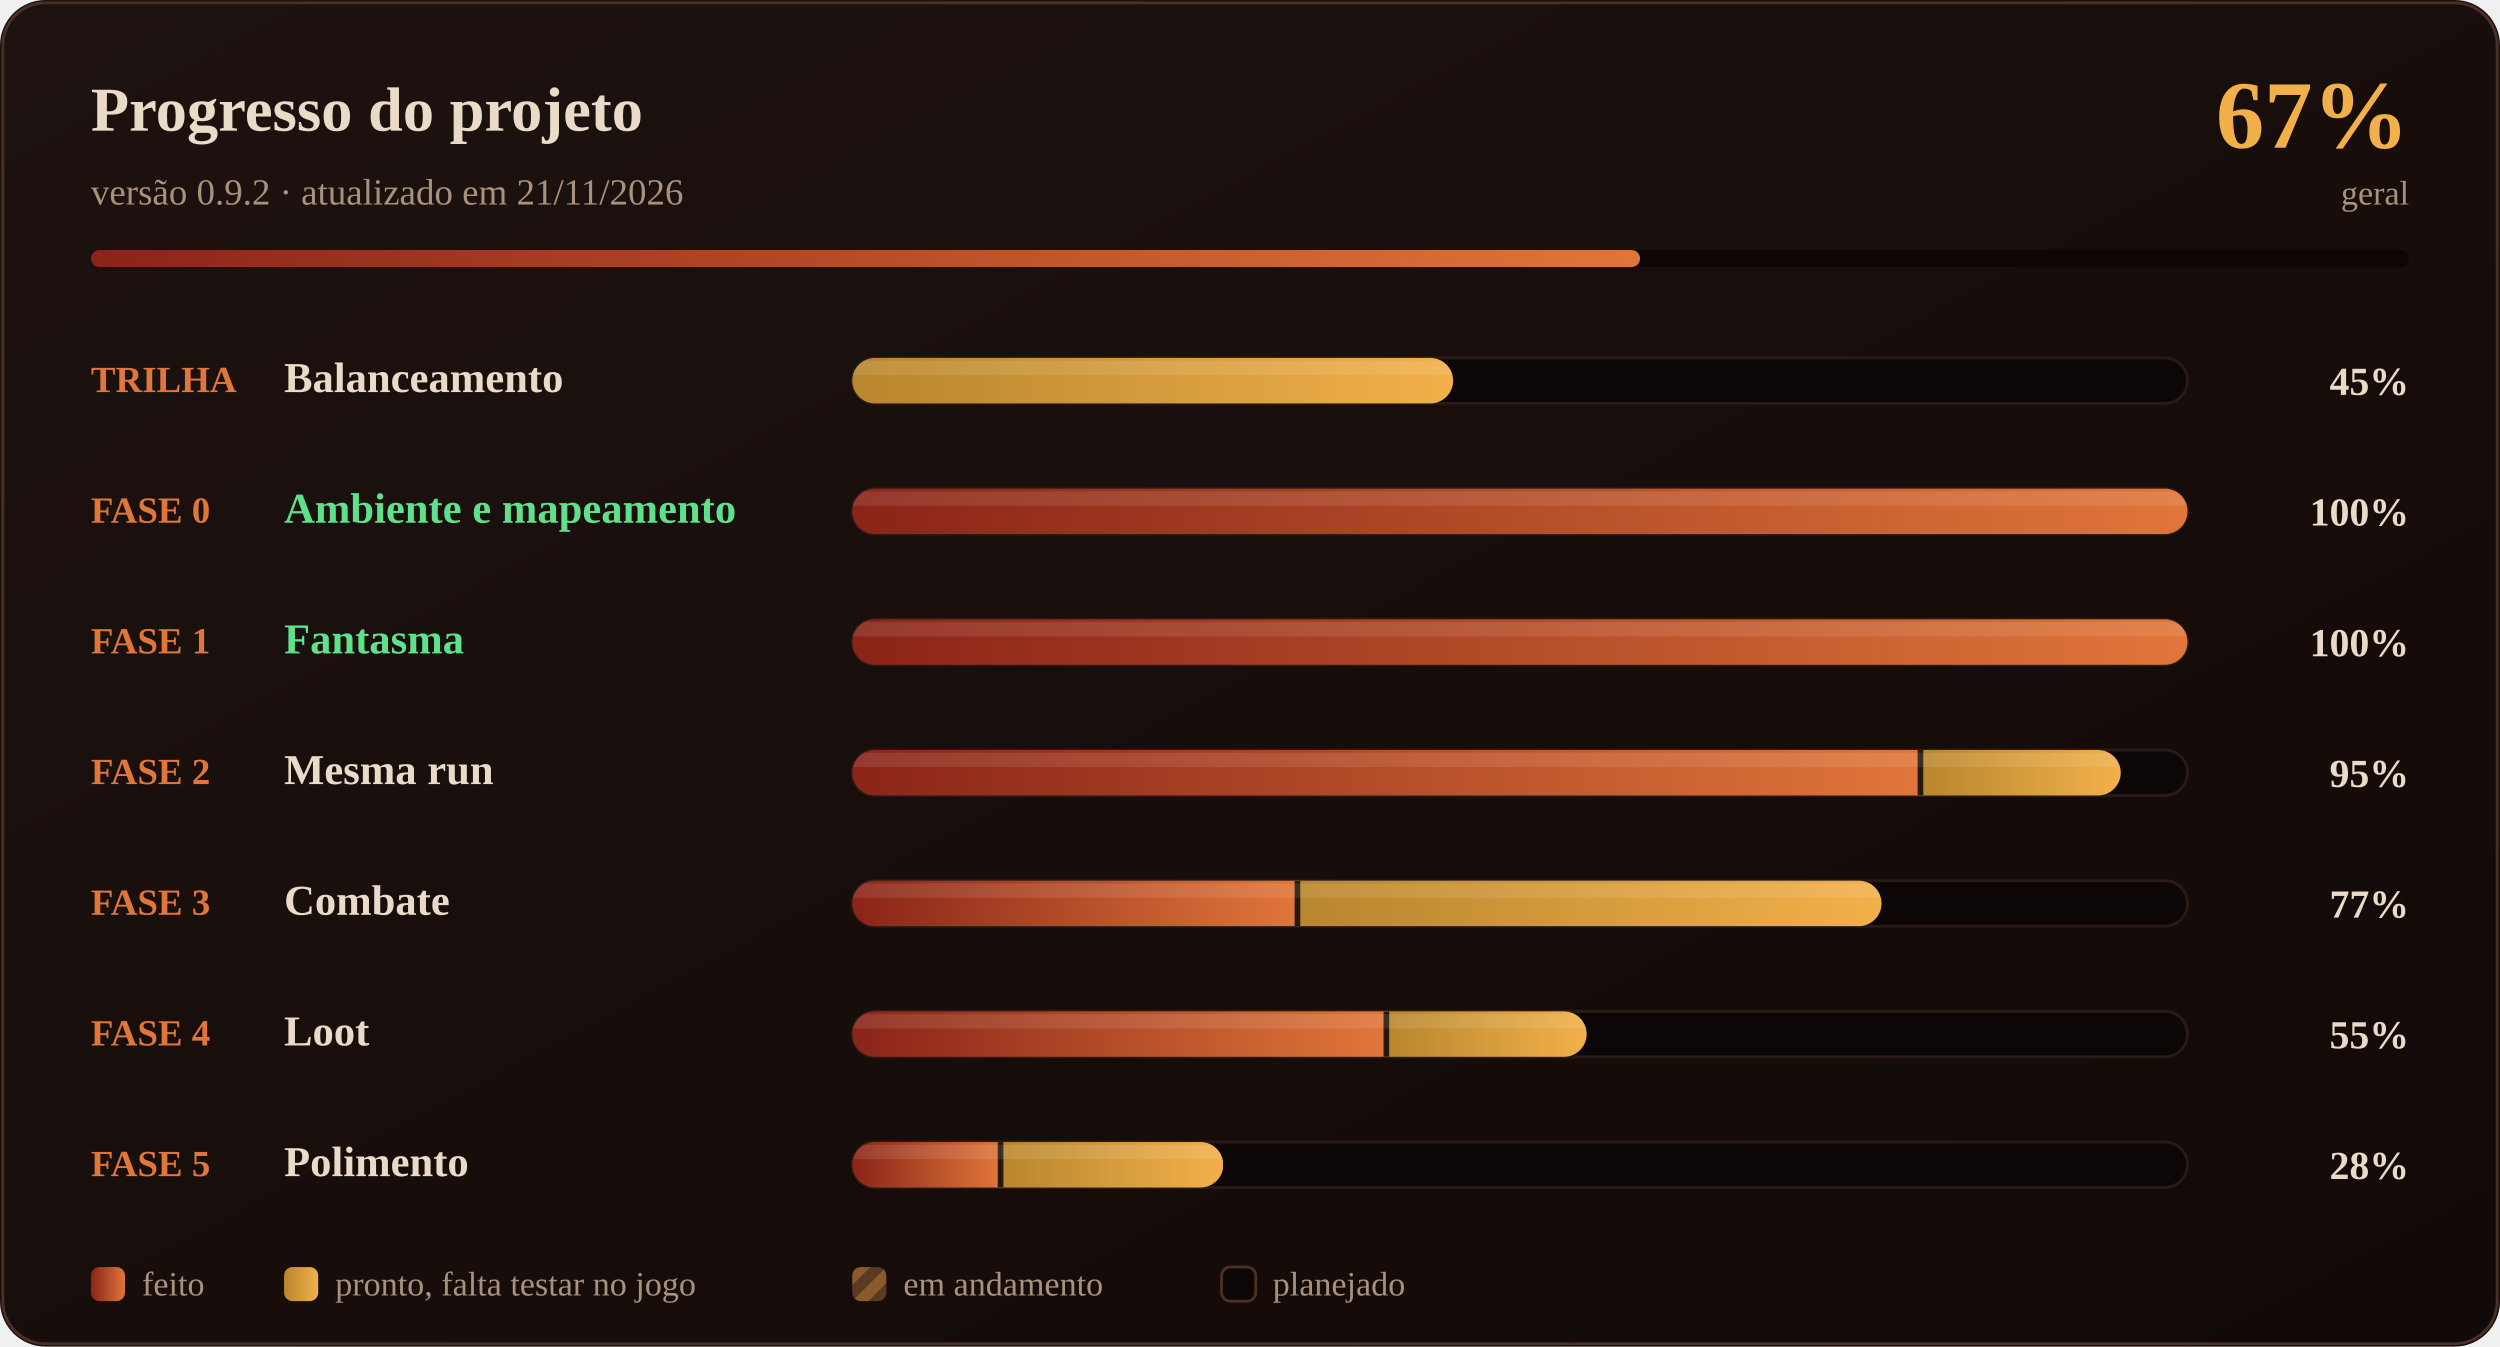
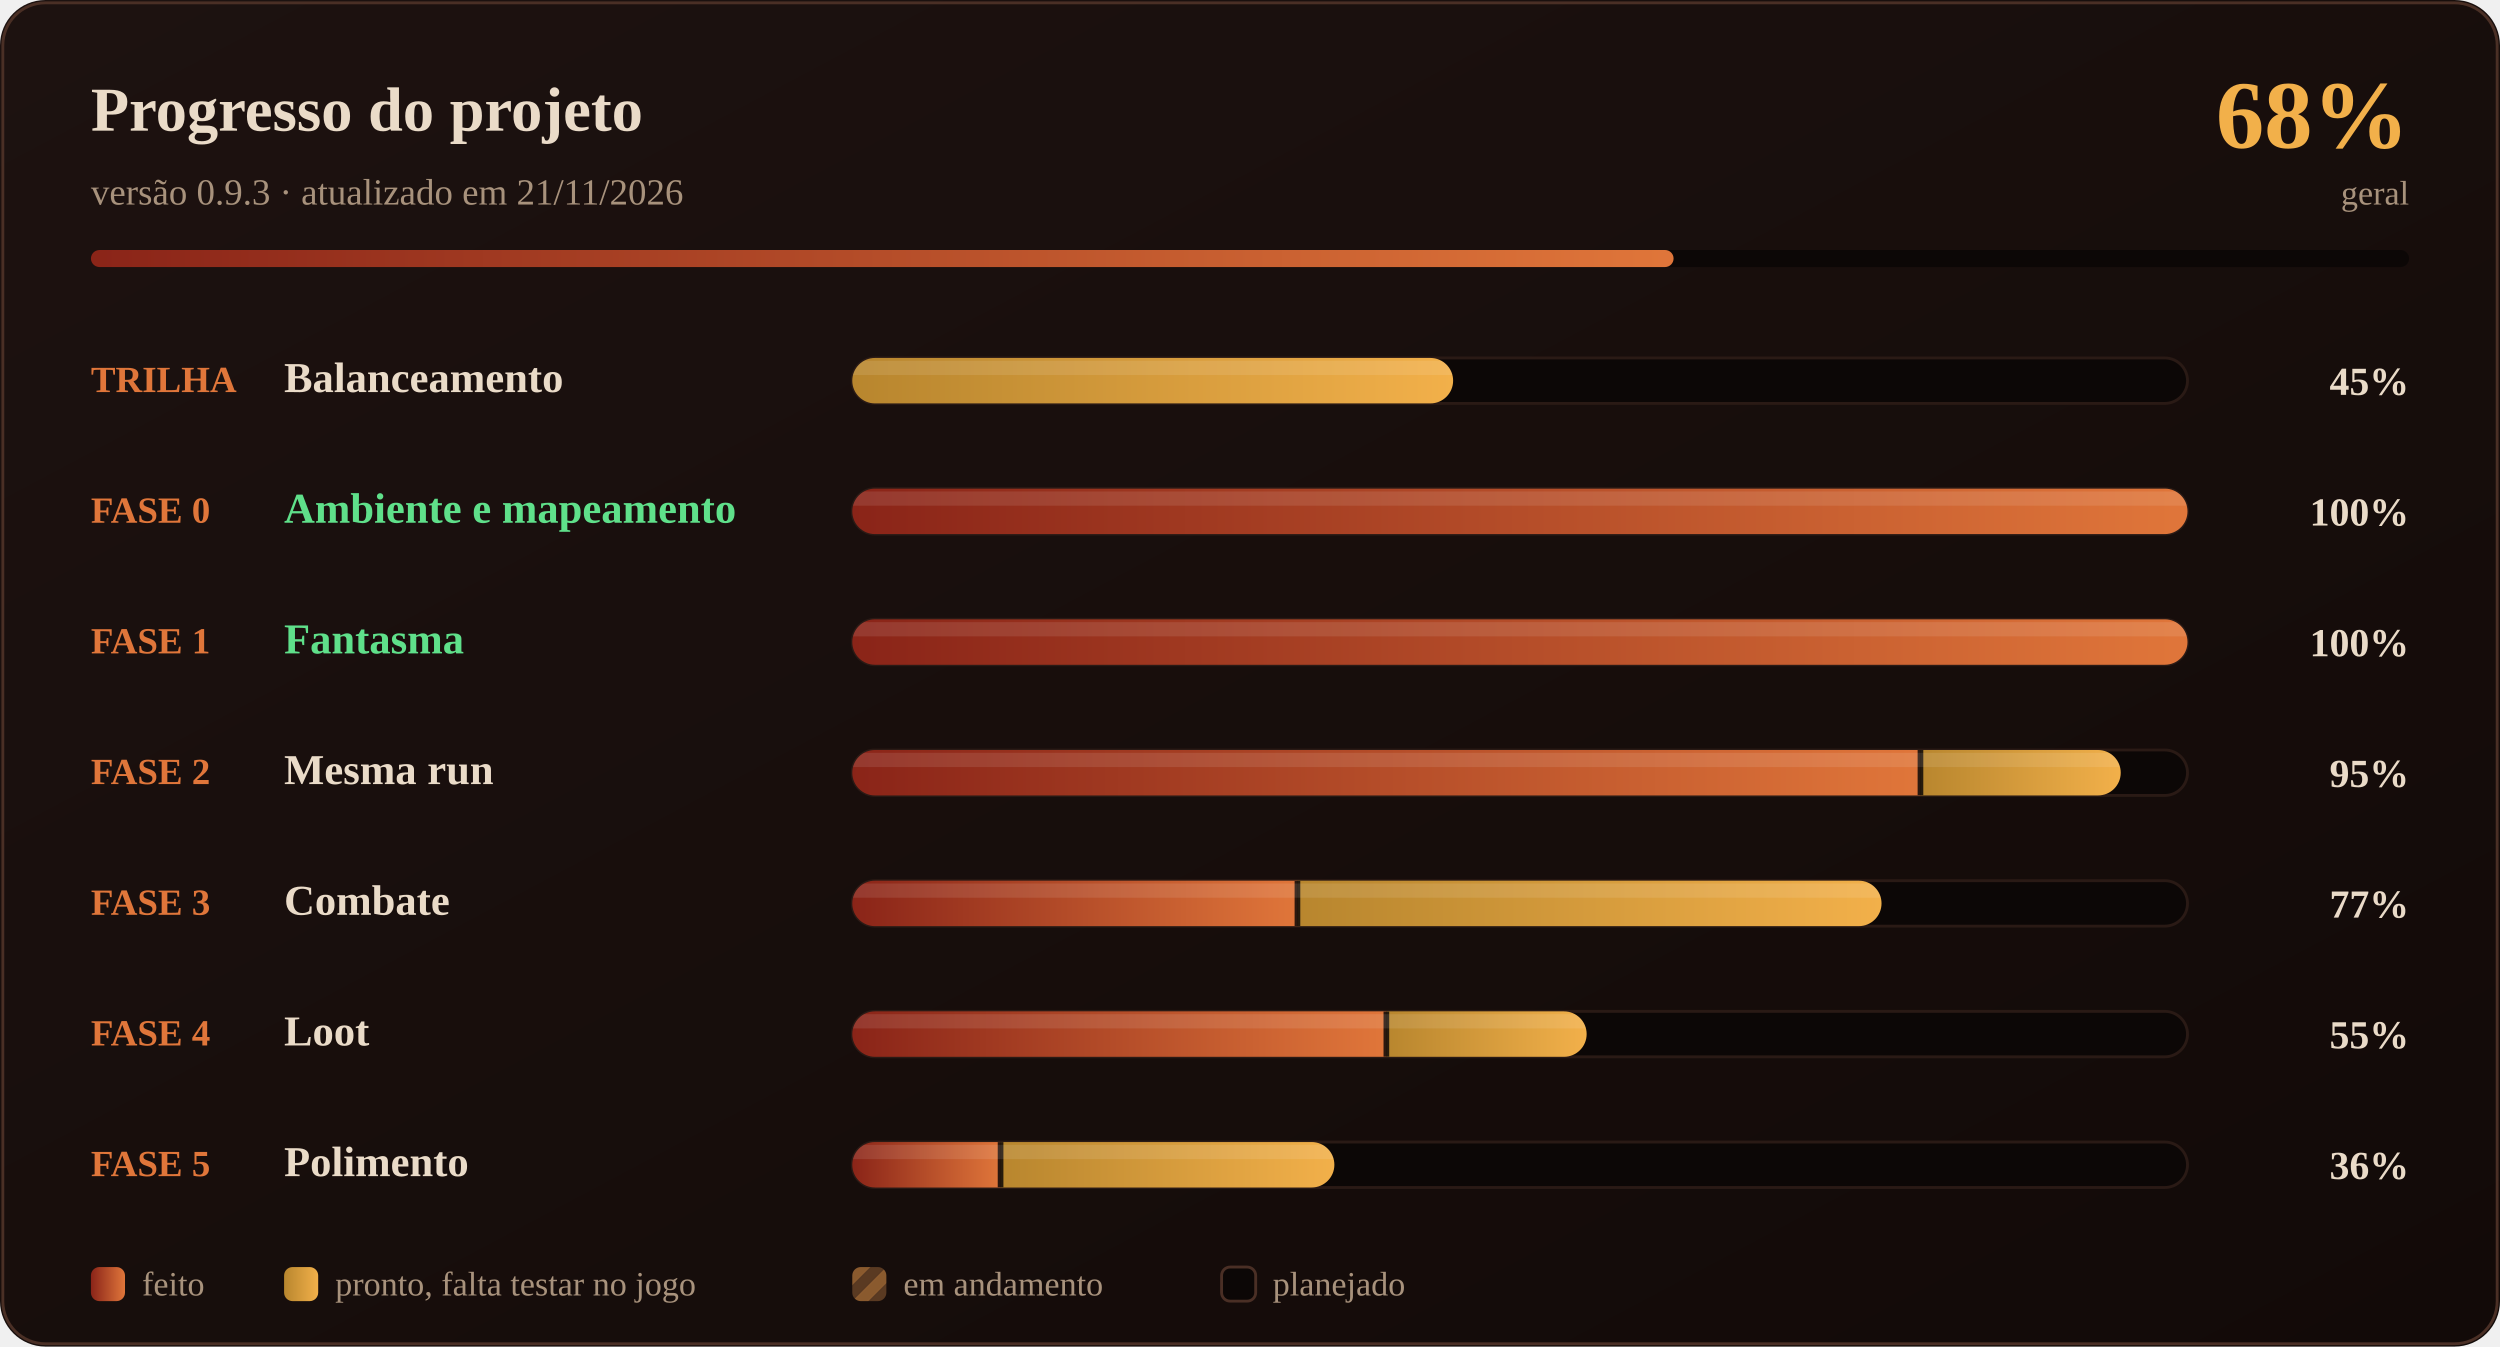
<svg xmlns="http://www.w3.org/2000/svg" width="880" height="474" viewBox="0 0 880 474" font-family="Georgia, 'Times New Roman', serif">
  <defs>
    <linearGradient id="fundo" x1="0" y1="0" x2="1" y2="1">
      <stop offset="0" stop-color="#1d1210" />
      <stop offset="1" stop-color="#120a08" />
    </linearGradient>
    <linearGradient id="fogo" x1="0" y1="0" x2="1" y2="0">
      <stop offset="0" stop-color="#8a2418" />
      <stop offset="1" stop-color="#e0763a" />
    </linearGradient>
    <linearGradient id="teste" x1="0" y1="0" x2="1" y2="0">
      <stop offset="0" stop-color="#b8862e" />
      <stop offset="1" stop-color="#f2b04a" />
    </linearGradient>
    <pattern id="andamento" width="8" height="8" patternUnits="userSpaceOnUse" patternTransform="rotate(45)">
      <rect width="8" height="8" fill="#5a3a22" />
      <rect width="4" height="8" fill="#8a5a2e" />
    </pattern>
  </defs>
  <rect width="880" height="474" rx="16" fill="url(#fundo)" />
  <rect x="1" y="1" width="878" height="472" rx="15" fill="none" stroke="#4a2f25" />
  <text x="32" y="46" fill="#eadbc8" font-size="22" font-weight="700">Progresso do projeto</text>
-   <text x="32" y="72" fill="#a8927c" font-size="13">versão 0.9.2 · atualizado em 21/11/2026</text>
-   <text x="848" y="52" fill="#f2b04a" font-size="34" font-weight="800" text-anchor="end">67%</text>
+   <text x="32" y="72" fill="#a8927c" font-size="13">versão 0.9.3 · atualizado em 21/11/2026</text>
+   <text x="848" y="52" fill="#f2b04a" font-size="34" font-weight="800" text-anchor="end">68%</text>
  <text x="848" y="72" fill="#a8927c" font-size="12" text-anchor="end">geral</text>
  <rect x="32" y="88" width="816" height="6" rx="3" fill="#0c0706" />
-   <rect x="32" y="88" width="545.3" height="6" rx="3" fill="url(#fogo)" />
+   <rect x="32" y="88" width="557.1" height="6" rx="3" fill="url(#fogo)" />
  <text x="32" y="138" fill="#e0763a" font-size="13" font-weight="700">TRILHA</text>
  <text x="100" y="138" fill="#eadbc8" font-size="15" font-weight="600">Balanceamento</text>
  <rect x="300" y="126" width="470" height="16" rx="8" fill="#0c0706" stroke="#2a1a15" />
  <clipPath id="barra0">
    <rect x="300" y="126" width="211.5" height="16" rx="8" />
  </clipPath>
  <g clip-path="url(#barra0)">
    <rect x="300.0" y="126" width="211.5" height="16" fill="url(#teste)" />
    <rect x="300" y="127" width="211.5" height="5" fill="#fff" opacity="0.10" />
  </g>
  <text x="848" y="139" fill="#eadbc8" font-size="14" font-weight="700" text-anchor="end">45%</text>
  <text x="32" y="184" fill="#e0763a" font-size="13" font-weight="700">FASE 0</text>
  <text x="100" y="184" fill="#5fe08a" font-size="15" font-weight="600">Ambiente e mapeamento</text>
  <rect x="300" y="172" width="470" height="16" rx="8" fill="#0c0706" stroke="#2a1a15" />
  <clipPath id="barra1">
    <rect x="300" y="172" width="470.0" height="16" rx="8" />
  </clipPath>
  <g clip-path="url(#barra1)">
    <rect x="300.0" y="172" width="470.0" height="16" fill="url(#fogo)" />
    <rect x="300" y="173" width="470.0" height="5" fill="#fff" opacity="0.10" />
  </g>
  <text x="848" y="185" fill="#eadbc8" font-size="14" font-weight="700" text-anchor="end">100%</text>
  <text x="32" y="230" fill="#e0763a" font-size="13" font-weight="700">FASE 1</text>
  <text x="100" y="230" fill="#5fe08a" font-size="15" font-weight="600">Fantasma</text>
  <rect x="300" y="218" width="470" height="16" rx="8" fill="#0c0706" stroke="#2a1a15" />
  <clipPath id="barra2">
    <rect x="300" y="218" width="470.0" height="16" rx="8" />
  </clipPath>
  <g clip-path="url(#barra2)">
    <rect x="300.0" y="218" width="470.0" height="16" fill="url(#fogo)" />
    <rect x="300" y="219" width="470.0" height="5" fill="#fff" opacity="0.10" />
  </g>
  <text x="848" y="231" fill="#eadbc8" font-size="14" font-weight="700" text-anchor="end">100%</text>
  <text x="32" y="276" fill="#e0763a" font-size="13" font-weight="700">FASE 2</text>
  <text x="100" y="276" fill="#eadbc8" font-size="15" font-weight="600">Mesma run</text>
  <rect x="300" y="264" width="470" height="16" rx="8" fill="#0c0706" stroke="#2a1a15" />
  <clipPath id="barra3">
    <rect x="300" y="264" width="446.5" height="16" rx="8" />
  </clipPath>
  <g clip-path="url(#barra3)">
    <rect x="300.0" y="264" width="376.0" height="16" fill="url(#fogo)" />
    <rect x="676.0" y="264" width="70.5" height="16" fill="url(#teste)" />
    <rect x="675.0" y="264" width="2" height="16" fill="#0c0706" opacity="0.85" />
    <rect x="300" y="265" width="446.5" height="5" fill="#fff" opacity="0.10" />
  </g>
  <text x="848" y="277" fill="#eadbc8" font-size="14" font-weight="700" text-anchor="end">95%</text>
  <text x="32" y="322" fill="#e0763a" font-size="13" font-weight="700">FASE 3</text>
  <text x="100" y="322" fill="#eadbc8" font-size="15" font-weight="600">Combate</text>
  <rect x="300" y="310" width="470" height="16" rx="8" fill="#0c0706" stroke="#2a1a15" />
  <clipPath id="barra4">
    <rect x="300" y="310" width="362.3" height="16" rx="8" />
  </clipPath>
  <g clip-path="url(#barra4)">
    <rect x="300.0" y="310" width="156.7" height="16" fill="url(#fogo)" />
    <rect x="456.7" y="310" width="205.6" height="16" fill="url(#teste)" />
    <rect x="455.7" y="310" width="2" height="16" fill="#0c0706" opacity="0.85" />
    <rect x="300" y="311" width="362.3" height="5" fill="#fff" opacity="0.10" />
  </g>
  <text x="848" y="323" fill="#eadbc8" font-size="14" font-weight="700" text-anchor="end">77%</text>
  <text x="32" y="368" fill="#e0763a" font-size="13" font-weight="700">FASE 4</text>
  <text x="100" y="368" fill="#eadbc8" font-size="15" font-weight="600">Loot</text>
  <rect x="300" y="356" width="470" height="16" rx="8" fill="#0c0706" stroke="#2a1a15" />
  <clipPath id="barra5">
    <rect x="300" y="356" width="258.5" height="16" rx="8" />
  </clipPath>
  <g clip-path="url(#barra5)">
    <rect x="300.0" y="356" width="188.0" height="16" fill="url(#fogo)" />
    <rect x="488.0" y="356" width="70.5" height="16" fill="url(#teste)" />
    <rect x="487.0" y="356" width="2" height="16" fill="#0c0706" opacity="0.85" />
    <rect x="300" y="357" width="258.5" height="5" fill="#fff" opacity="0.10" />
  </g>
  <text x="848" y="369" fill="#eadbc8" font-size="14" font-weight="700" text-anchor="end">55%</text>
  <text x="32" y="414" fill="#e0763a" font-size="13" font-weight="700">FASE 5</text>
  <text x="100" y="414" fill="#eadbc8" font-size="15" font-weight="600">Polimento</text>
  <rect x="300" y="402" width="470" height="16" rx="8" fill="#0c0706" stroke="#2a1a15" />
  <clipPath id="barra6">
-     <rect x="300" y="402" width="130.6" height="16" rx="8" />
+     <rect x="300" y="402" width="169.7" height="16" rx="8" />
  </clipPath>
  <g clip-path="url(#barra6)">
    <rect x="300.0" y="402" width="52.2" height="16" fill="url(#fogo)" />
-     <rect x="352.2" y="402" width="78.3" height="16" fill="url(#teste)" />
+     <rect x="352.2" y="402" width="117.5" height="16" fill="url(#teste)" />
    <rect x="351.2" y="402" width="2" height="16" fill="#0c0706" opacity="0.85" />
-     <rect x="300" y="403" width="130.6" height="5" fill="#fff" opacity="0.10" />
+     <rect x="300" y="403" width="169.7" height="5" fill="#fff" opacity="0.10" />
  </g>
-   <text x="848" y="415" fill="#eadbc8" font-size="14" font-weight="700" text-anchor="end">28%</text>
+   <text x="848" y="415" fill="#eadbc8" font-size="14" font-weight="700" text-anchor="end">36%</text>
  <rect x="32" y="446" width="12" height="12" rx="3" fill="url(#fogo)" />
  <text x="50" y="456" fill="#a8927c" font-size="12">feito</text>
  <rect x="100" y="446" width="12" height="12" rx="3" fill="url(#teste)" />
  <text x="118" y="456" fill="#a8927c" font-size="12">pronto, falta testar no jogo</text>
  <rect x="300" y="446" width="12" height="12" rx="3" fill="url(#andamento)" />
  <text x="318" y="456" fill="#a8927c" font-size="12">em andamento</text>
  <rect x="430" y="446" width="12" height="12" rx="3" fill="#0c0706" stroke="#4a2f25" />
  <text x="448" y="456" fill="#a8927c" font-size="12">planejado</text>
</svg>
